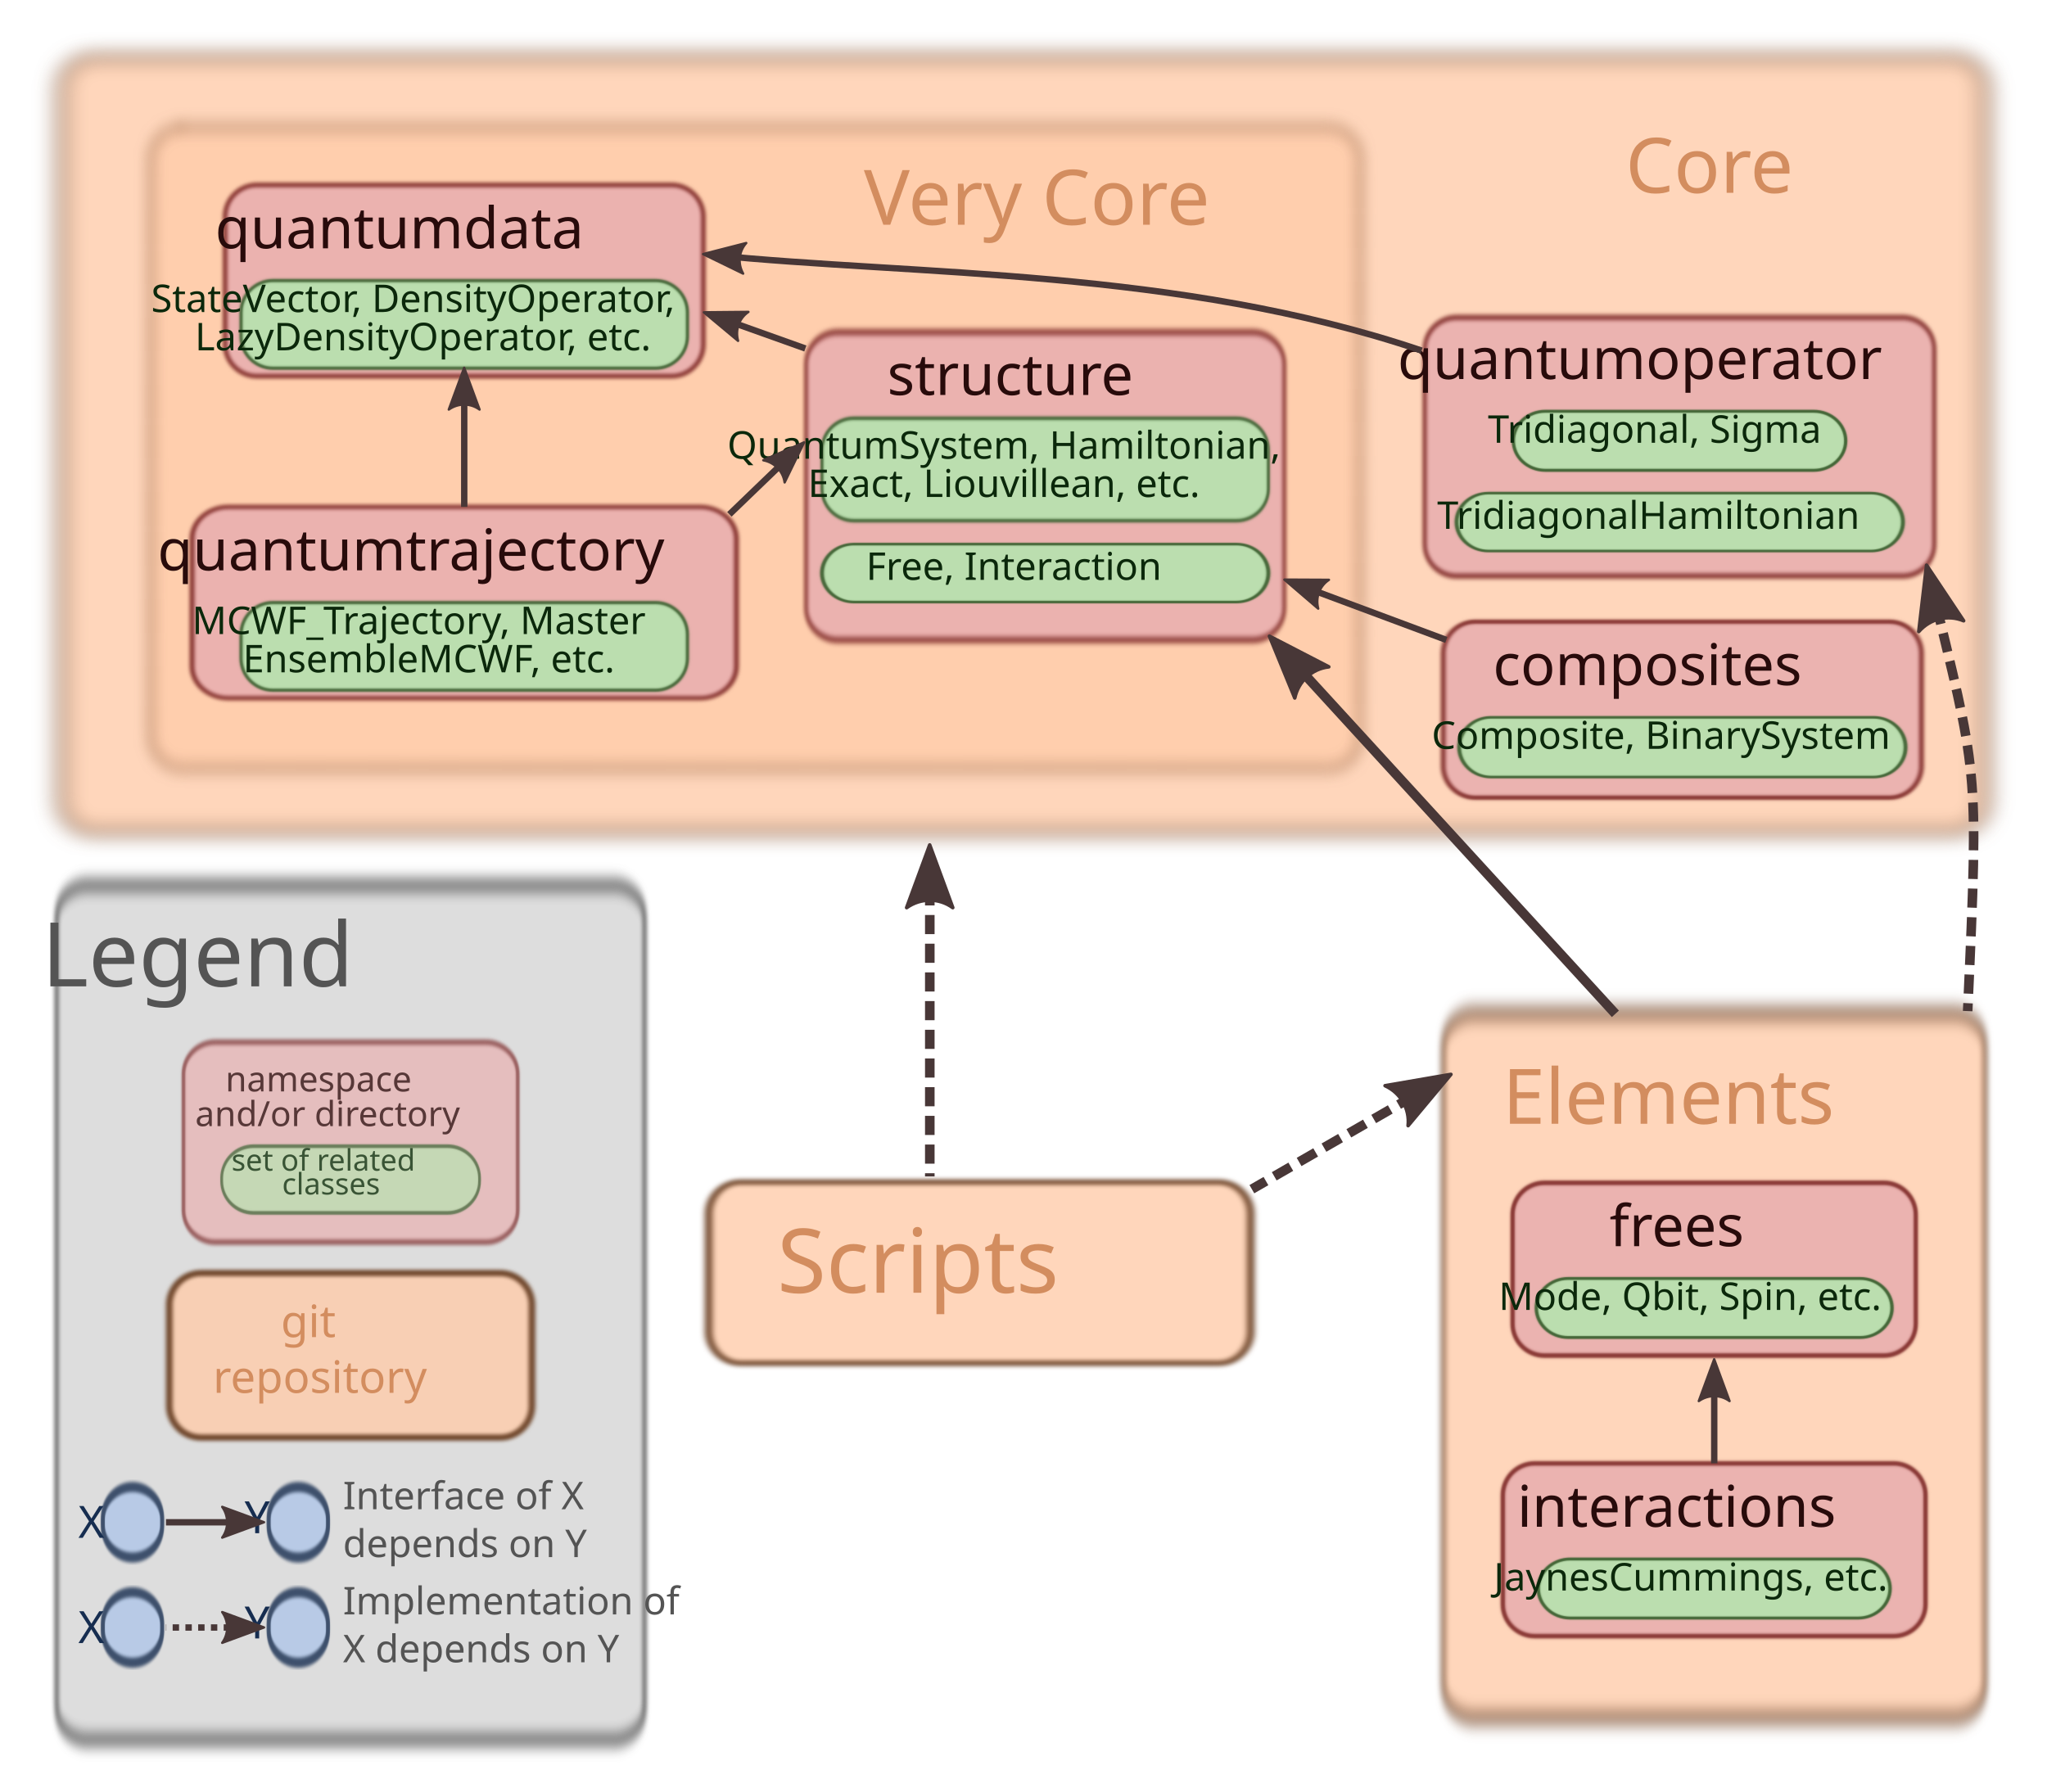
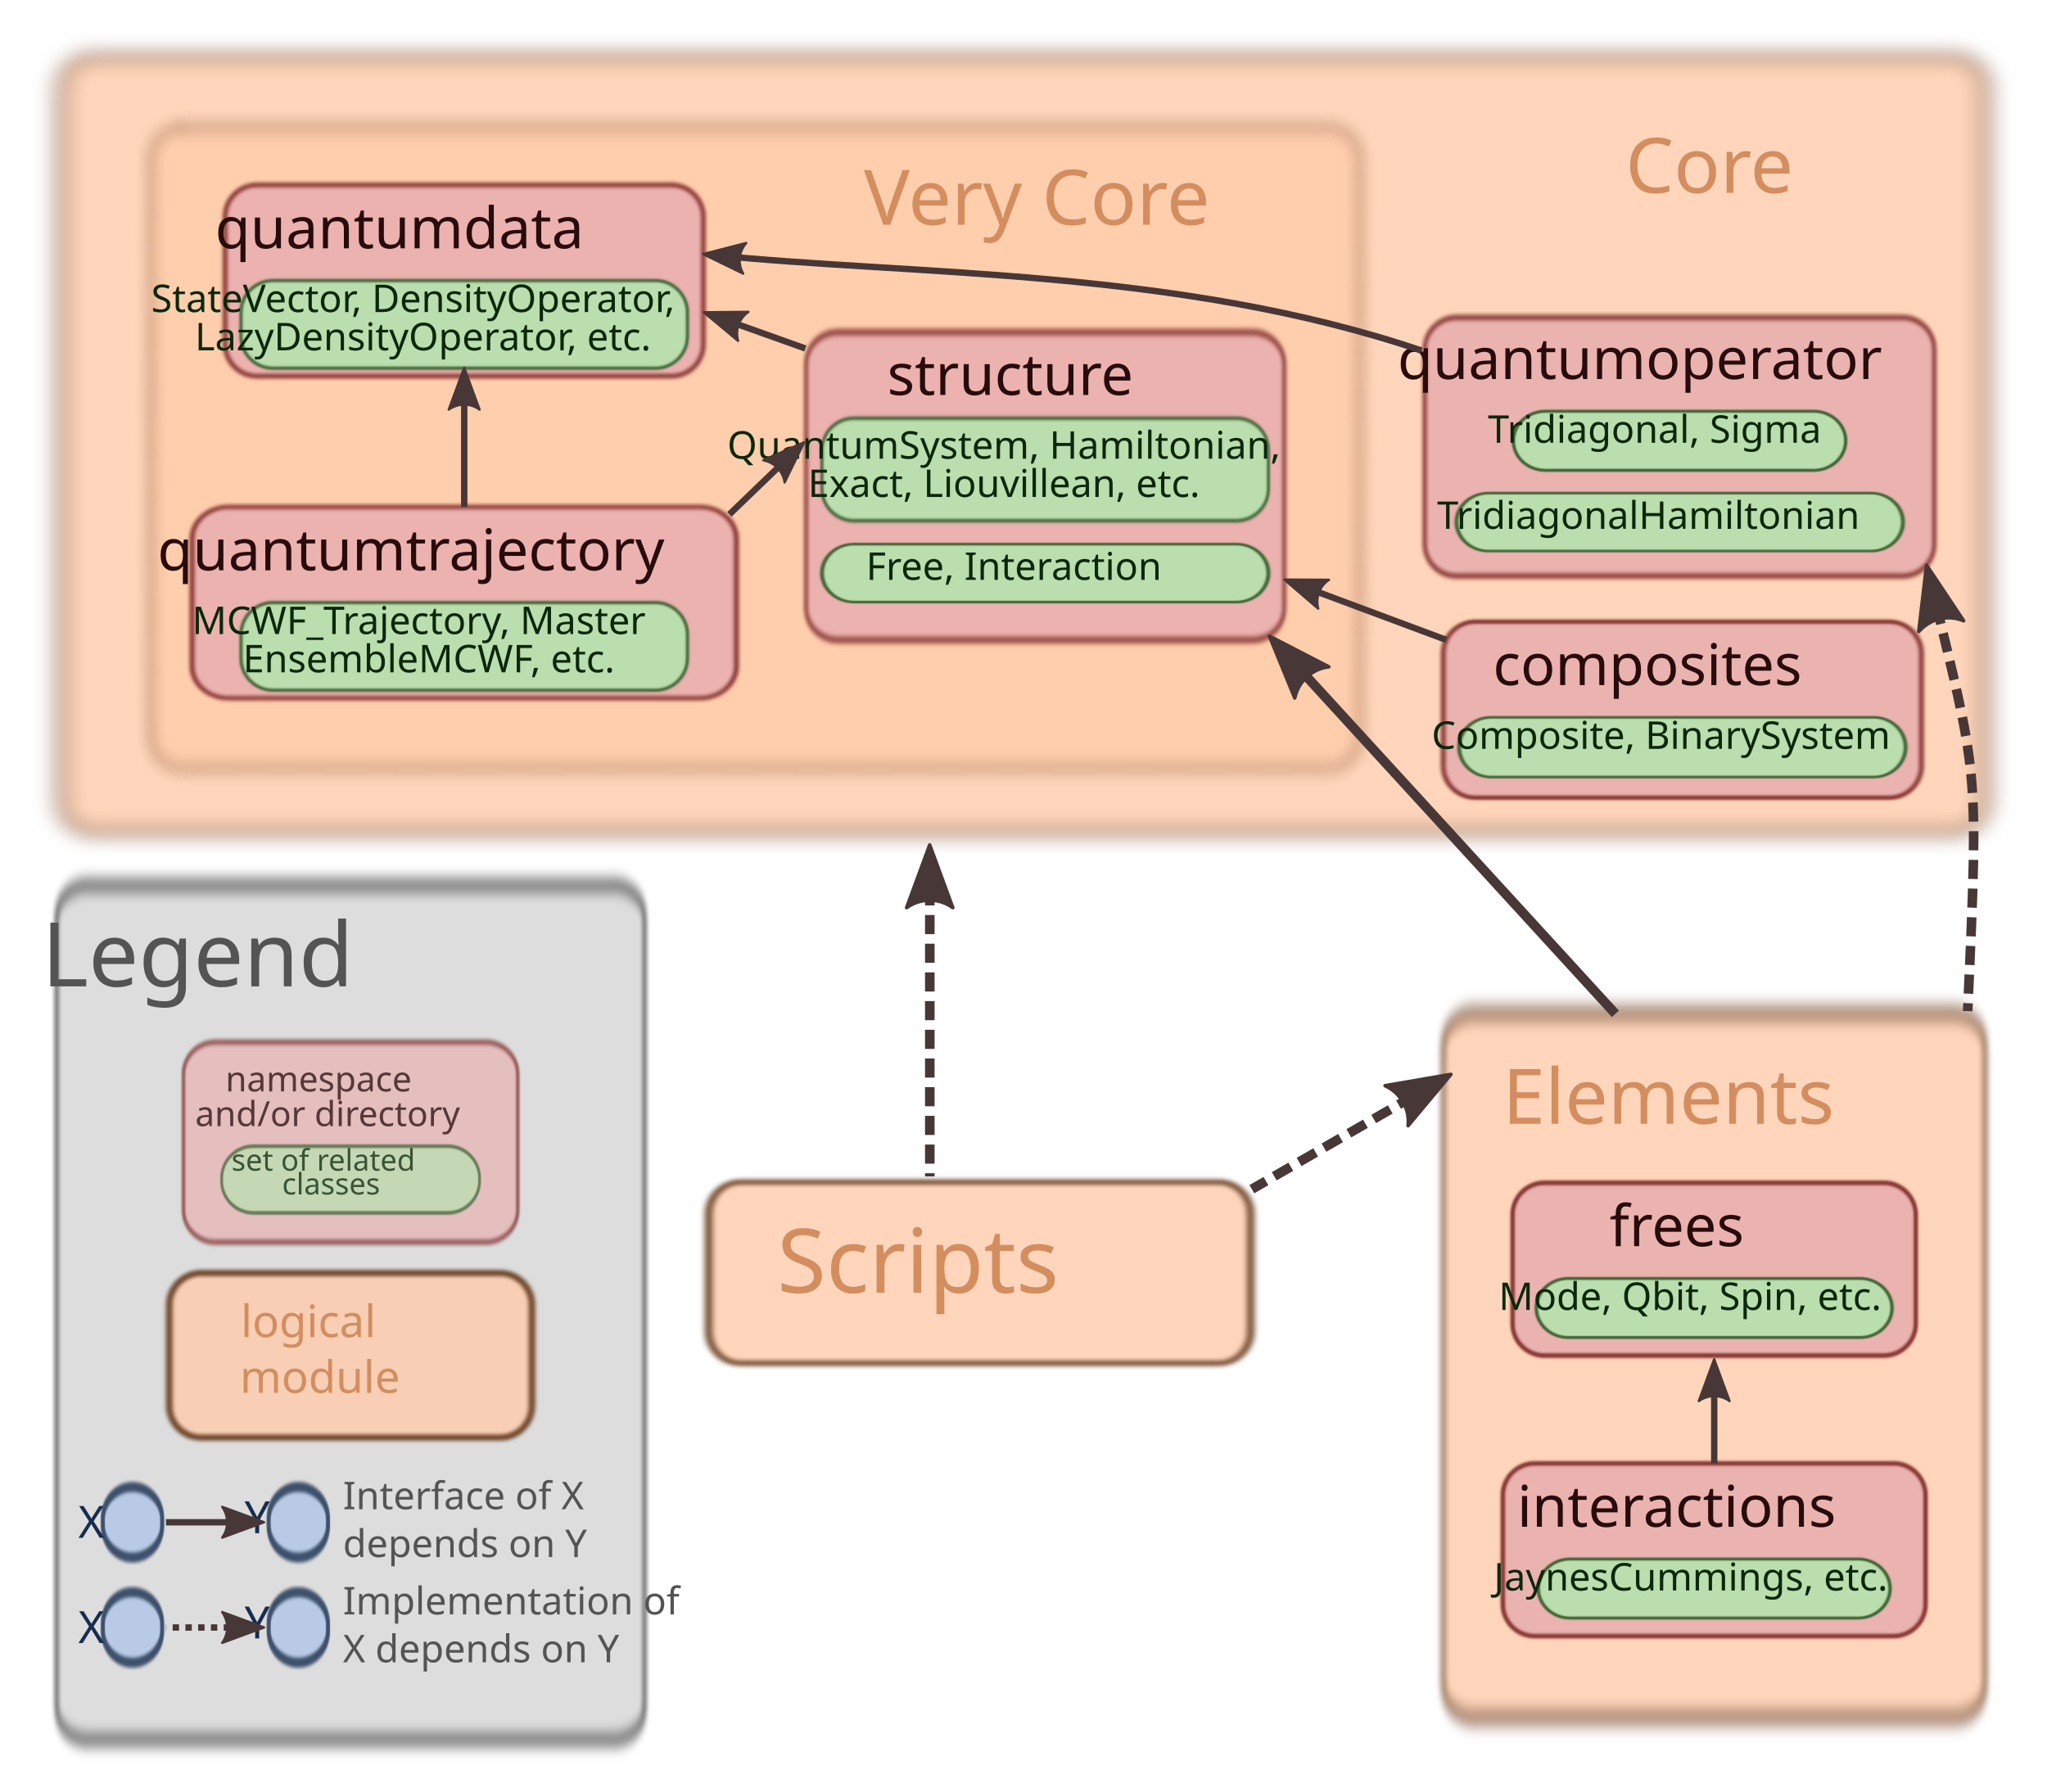
<svg xmlns="http://www.w3.org/2000/svg" width="1283.874" height="1124.037" id="svg2" version="1.1">
  <defs id="defs4">
    <marker orient="auto" refY="0" refX="0" id="Arrow2Sstart" style="overflow:visible">
      <path id="path4084" style="fill-rule:evenodd;stroke-width:0.625;stroke-linejoin:round" d="M 8.719,4.034 -2.207,0.016 8.719,-4.002 c -1.745,2.372 -1.735,5.617 -6e-7,8.035 z" transform="matrix(0.3,0,0,0.3,-0.69,0)" />
    </marker>
    <marker orient="auto" refY="0" refX="0" id="Arrow2Mend" style="overflow:visible">
      <path id="path4081" style="fill-rule:evenodd;stroke-width:0.625;stroke-linejoin:round" d="M 8.719,4.034 -2.207,0.016 8.719,-4.002 c -1.745,2.372 -1.735,5.617 -6e-7,8.035 z" transform="scale(-0.6,-0.6)" />
    </marker>
    <marker orient="auto" refY="0" refX="0" id="Arrow2Mstart" style="overflow:visible">
      <path id="path4078" style="fill-rule:evenodd;stroke-width:0.625;stroke-linejoin:round" d="M 8.719,4.034 -2.207,0.016 8.719,-4.002 c -1.745,2.372 -1.735,5.617 -6e-7,8.035 z" transform="scale(0.6,0.6)" />
    </marker>
    <marker orient="auto" refY="0" refX="0" id="Arrow1Mstart" style="overflow:visible">
      <path id="path4060" d="M 0,0 5,-5 -12.5,0 5,5 0,0 z" style="fill-rule:evenodd;stroke:#000000;stroke-width:1pt" transform="matrix(0.4,0,0,0.4,4,0)" />
    </marker>
    <marker orient="auto" refY="0" refX="0" id="Arrow1Lstart" style="overflow:visible">
      <path id="path4054" d="M 0,0 5,-5 -12.5,0 5,5 0,0 z" style="fill-rule:evenodd;stroke:#000000;stroke-width:1pt" transform="matrix(0.8,0,0,0.8,10,0)" />
    </marker>
    <filter id="filter3765" color-interpolation-filters="sRGB">
      <feGaussianBlur stdDeviation="1.05" id="feGaussianBlur3767" />
    </filter>
    <filter id="filter3792" color-interpolation-filters="sRGB">
      <feGaussianBlur stdDeviation="0.838" id="feGaussianBlur3794" />
    </filter>
    <marker orient="auto" refY="0" refX="0" id="Arrow2Mstart0" style="overflow:visible">
      <path id="path6999" style="fill:#483737;fill-rule:evenodd;stroke:#483737;stroke-width:0.625;stroke-linejoin:round" d="M 8.719,4.034 -2.207,0.016 8.719,-4.002 c -1.745,2.372 -1.735,5.617 -6e-7,8.035 z" transform="scale(0.6,0.6)" />
    </marker>
    <filter id="filter3857" color-interpolation-filters="sRGB">
      <feGaussianBlur id="feGaussianBlur3859" stdDeviation="4.162" />
    </filter>
    <marker orient="auto" refY="0" refX="0" id="Arrow2Mstartn" style="overflow:visible">
      <path id="path4131" style="fill:#6c5353;fill-rule:evenodd;stroke:#6c5353;stroke-width:0.625;stroke-linejoin:round" d="M 8.719,4.034 -2.207,0.016 8.719,-4.002 c -1.745,2.372 -1.735,5.617 -6e-7,8.035 z" transform="scale(0.6,0.6)" />
    </marker>
    <marker orient="auto" refY="0" refX="0" id="Arrow2MstartZ" style="overflow:visible">
      <path id="path4134" style="fill:#6c5353;fill-rule:evenodd;stroke:#6c5353;stroke-width:0.625;stroke-linejoin:round" d="M 8.719,4.034 -2.207,0.016 8.719,-4.002 c -1.745,2.372 -1.735,5.617 -6e-7,8.035 z" transform="scale(0.6,0.6)" />
    </marker>
    <marker orient="auto" refY="0" refX="0" id="Arrow2Mstartd" style="overflow:visible">
      <path id="path4137" style="fill:#ac9393;fill-rule:evenodd;stroke:#ac9393;stroke-width:0.625;stroke-linejoin:round" d="M 8.719,4.034 -2.207,0.016 8.719,-4.002 c -1.745,2.372 -1.735,5.617 -6e-7,8.035 z" transform="scale(0.6,0.6)" />
    </marker>
    <marker orient="auto" refY="0" refX="0" id="Arrow2Mstartm" style="overflow:visible">
      <path id="path4140" style="fill:#6c5353;fill-rule:evenodd;stroke:#6c5353;stroke-width:0.625;stroke-linejoin:round" d="M 8.719,4.034 -2.207,0.016 8.719,-4.002 c -1.745,2.372 -1.735,5.617 -6e-7,8.035 z" transform="scale(0.6,0.6)" />
    </marker>
    <marker orient="auto" refY="0" refX="0" id="Arrow2MstartH" style="overflow:visible">
      <path id="path4143" style="fill:#6c5353;fill-rule:evenodd;stroke:#6c5353;stroke-width:0.625;stroke-linejoin:round" d="M 8.719,4.034 -2.207,0.016 8.719,-4.002 c -1.745,2.372 -1.735,5.617 -6e-7,8.035 z" transform="scale(0.6,0.6)" />
    </marker>
    <marker orient="auto" refY="0" refX="0" id="Arrow2MstartnY" style="overflow:visible">
      <path id="path4360" style="fill:#483737;fill-rule:evenodd;stroke:#483737;stroke-width:0.625;stroke-linejoin:round" d="M 8.719,4.034 -2.207,0.016 8.719,-4.002 c -1.745,2.372 -1.735,5.617 -6e-7,8.035 z" transform="scale(0.6,0.6)" />
    </marker>
    <marker orient="auto" refY="0" refX="0" id="Arrow2MstartZK" style="overflow:visible">
      <path id="path4363" style="fill:#483737;fill-rule:evenodd;stroke:#483737;stroke-width:0.625;stroke-linejoin:round" d="M 8.719,4.034 -2.207,0.016 8.719,-4.002 c -1.745,2.372 -1.735,5.617 -6e-7,8.035 z" transform="scale(0.6,0.6)" />
    </marker>
    <marker orient="auto" refY="0" refX="0" id="Arrow2Mstartdd" style="overflow:visible">
      <path id="path4366" style="fill:#483737;fill-rule:evenodd;stroke:#483737;stroke-width:0.625;stroke-linejoin:round" d="M 8.719,4.034 -2.207,0.016 8.719,-4.002 c -1.745,2.372 -1.735,5.617 -6e-7,8.035 z" transform="scale(0.6,0.6)" />
    </marker>
    <marker orient="auto" refY="0" refX="0" id="Arrow2Mstartmk" style="overflow:visible">
      <path id="path4369" style="fill:#483737;fill-rule:evenodd;stroke:#483737;stroke-width:0.625;stroke-linejoin:round" d="M 8.719,4.034 -2.207,0.016 8.719,-4.002 c -1.745,2.372 -1.735,5.617 -6e-7,8.035 z" transform="scale(0.6,0.6)" />
    </marker>
    <marker orient="auto" refY="0" refX="0" id="Arrow2MstartHZ" style="overflow:visible">
      <path id="path4372" style="fill:#483737;fill-rule:evenodd;stroke:#483737;stroke-width:0.625;stroke-linejoin:round" d="M 8.719,4.034 -2.207,0.016 8.719,-4.002 c -1.745,2.372 -1.735,5.617 -6e-7,8.035 z" transform="scale(0.6,0.6)" />
    </marker>
    <filter id="filter4630" color-interpolation-filters="sRGB">
      <feGaussianBlur stdDeviation="2.872" id="feGaussianBlur4632" />
    </filter>
    <filter id="filter4785" color-interpolation-filters="sRGB">
      <feGaussianBlur stdDeviation="9.572" id="feGaussianBlur4787" />
    </filter>
  </defs>
  <g style="display:inline" id="layer2" transform="translate(-36.83285,-194.3655)">
    <rect transform="matrix(1.610269,0,0,1.352481,-102.2101,-165.5376)" ry="14.788" rx="12.42" y="292.362" x="110" height="360" width="750" id="rect3851" style="opacity:0.8;fill:#ffccaa;fill-opacity:1;fill-rule:nonzero;stroke:#552200;stroke-width:2.71;stroke-miterlimit:4;stroke-dasharray:none;display:inline;filter:url(#filter3857)" />
    <rect style="opacity:0.8;fill:#ffccaa;fill-opacity:1;fill-rule:nonzero;stroke:#552200;stroke-width:3.762;stroke-miterlimit:4;stroke-dasharray:3.762, 3.762;stroke-dashoffset:0;display:inline;filter:url(#filter3857)" id="rect3993" width="750" height="360" x="110" y="292.362" rx="19.777" ry="17.887" transform="matrix(1.0113,0,0,1.118142,20.19506,-52.80513)" />
    <text xml:space="preserve" style="font-size:48px;font-style:normal;font-variant:normal;font-weight:normal;font-stretch:normal;text-align:end;line-height:125%;letter-spacing:0px;word-spacing:0px;writing-mode:lr-tb;text-anchor:end;fill:#d38d5f;fill-opacity:1;stroke:none;display:inline;font-family:Charlemagne Std;-inkscape-font-specification:Charlemagne Std" x="858.047" y="335.333" id="text4039">
      <tspan y="335.333" x="858.047" id="tspan4461">Very Core</tspan>
    </text>
    <rect transform="matrix(0.491879,0,0,1.490627,18.17121,313.7003)" ry="13.417" rx="40.66" y="292.362" x="110" height="360" width="750" id="rect3065" style="opacity:0.8;fill:#d5d5d5;fill-opacity:1;fill-rule:nonzero;stroke:#2b2b2b;stroke-width:4.671;stroke-miterlimit:4;stroke-opacity:1;stroke-dasharray:none;stroke-dashoffset:0;display:inline;filter:url(#filter4630)" />
    <text id="text3861" y="812.528" x="331.471" style="font-size:55.916px;font-style:normal;font-variant:normal;font-weight:normal;font-stretch:normal;text-align:end;line-height:125%;letter-spacing:0px;word-spacing:0px;writing-mode:lr-tb;text-anchor:end;fill:#545454;fill-opacity:1;stroke:none;display:inline;font-family:Clairvaux LT Std;-inkscape-font-specification:Clairvaux LT Std" xml:space="preserve" transform="scale(0.9992578,1.000743)">
      <tspan y="812.528" x="331.471" id="tspan3871">Legend</tspan>
    </text>
    <text id="text3873" y="315.333" x="1224.046" style="font-size:48px;font-style:normal;font-variant:normal;font-weight:normal;font-stretch:normal;text-align:end;line-height:125%;letter-spacing:0px;word-spacing:0px;writing-mode:lr-tb;text-anchor:end;fill:#d38d5f;fill-opacity:1;stroke:none;display:inline;font-family:Charlemagne Std;-inkscape-font-specification:Charlemagne Std" xml:space="preserve">
      <tspan y="315.333" x="1224.046" id="tspan3877">Core</tspan>
    </text>
    <rect style="opacity:0.8;fill:#ffccaa;fill-opacity:1;fill-rule:nonzero;stroke:#552200;stroke-width:13.563;stroke-miterlimit:4;stroke-dasharray:none;display:inline;filter:url(#filter3857)" id="rect4602" width="750" height="360" x="110" y="292.362" rx="65.937" ry="69.743" transform="matrix(0.3033208,0,0,0.2867686,109.6219,909.1304)" />
    <text xml:space="preserve" style="font-size:27.958px;font-style:normal;font-variant:normal;font-weight:normal;font-stretch:normal;text-align:center;line-height:125%;letter-spacing:0px;word-spacing:0px;writing-mode:lr-tb;text-anchor:middle;fill:#d38d5f;fill-opacity:1;stroke:none;display:inline;font-family:Charlemagne Std;-inkscape-font-specification:Charlemagne Std" x="255.849" y="1032.39" id="text4604" transform="scale(0.9992578,1.000743)">
-       <tspan id="tspan4608" x="255.849" y="1032.39">git</tspan>
-       <tspan id="tspan4610" x="255.849" y="1067.337">repository</tspan>
+       <tspan id="tspan4608" x="255.849" y="1032.39">logical</tspan>
+       <tspan id="tspan4610" x="255.849" y="1067.337">module</tspan>
    </text>
    <rect style="opacity:0.8;fill:#ffccaa;fill-opacity:1;fill-rule:nonzero;stroke:#552200;stroke-width:5.359;stroke-miterlimit:4;stroke-dasharray:none;display:inline;filter:url(#filter3857)" id="rect4612" width="750" height="360" x="110" y="292.362" rx="44.118" ry="16.272" transform="matrix(0.4533333,0,0,1.229126,892.0949,470.5269)" />
    <text xml:space="preserve" style="font-size:48px;font-style:normal;font-variant:normal;font-weight:normal;font-stretch:normal;text-align:end;line-height:125%;letter-spacing:0px;word-spacing:0px;writing-mode:lr-tb;text-anchor:end;fill:#d38d5f;fill-opacity:1;stroke:none;display:inline;font-family:Charlemagne Std;-inkscape-font-specification:Charlemagne Std" x="1249.702" y="899.333" id="text4614">
      <tspan id="tspan4705" x="1249.702" y="899.333">Elements</tspan>
    </text>
    <rect transform="matrix(0.4533333,0,0,0.315877,431.4206,843.5263)" ry="63.316" rx="44.118" y="292.362" x="110" height="360" width="750" id="rect4709" style="opacity:0.8;fill:#ffccaa;fill-opacity:1;fill-rule:nonzero;stroke:#552200;stroke-width:10.57;stroke-miterlimit:4;stroke-dasharray:none;display:inline;filter:url(#filter3857)" />
    <text id="text4711" y="1005.333" x="773.702" style="font-size:56px;font-style:normal;font-variant:normal;font-weight:normal;font-stretch:normal;text-align:end;line-height:125%;letter-spacing:0px;word-spacing:0px;writing-mode:lr-tb;text-anchor:end;fill:#d38d5f;fill-opacity:1;stroke:none;display:inline;font-family:Charlemagne Std;-inkscape-font-specification:Charlemagne Std" xml:space="preserve">
      <tspan id="tspan4715" x="773.702" y="1005.333">Scripts</tspan>
    </text>
    <rect transform="matrix(0.04965953,0,0,0.1229224,95.85743,1091.232)" ry="162.704" rx="402.742" y="292.362" x="110" height="360" width="750" id="rect4739" style="opacity:0.8;fill:#afc6e9;fill-opacity:1;fill-rule:nonzero;stroke:#162d50;stroke-width:51.197;stroke-miterlimit:4;stroke-dasharray:none;display:inline;filter:url(#filter4785)" />
    <rect style="opacity:0.8;fill:#afc6e9;fill-opacity:1;fill-rule:nonzero;stroke:#162d50;stroke-width:51.197;stroke-miterlimit:4;stroke-dasharray:none;display:inline;filter:url(#filter4785)" id="rect4789" width="750" height="360" x="110" y="292.362" rx="402.742" ry="162.704" transform="matrix(0.04965953,0,0,0.1229224,199.8574,1091.232)" />
    <text transform="scale(0.9992578,1.000743)" xml:space="preserve" style="font-size:24px;font-style:normal;font-variant:normal;font-weight:normal;font-stretch:normal;text-align:start;line-height:125%;letter-spacing:0px;word-spacing:0px;writing-mode:lr-tb;text-anchor:start;fill:#545454;fill-opacity:1;stroke:none;display:inline;font-family:Clairvaux LT Std;-inkscape-font-specification:Clairvaux LT Std" x="252.122" y="1140.285" id="text4817">
      <tspan id="tspan4821" x="252.122" y="1140.285">Interface of X</tspan>
      <tspan id="tspan4823" x="252.122" y="1170.285">depends on Y</tspan>
    </text>
  </g>
  <g style="display:inline" id="layer1" transform="translate(-36.83285,-194.3655)">
    <text xml:space="preserve" style="font-size:36px;font-style:normal;font-variant:normal;font-weight:normal;font-stretch:normal;text-align:center;line-height:100%;letter-spacing:0px;word-spacing:0px;writing-mode:lr-tb;text-anchor:middle;fill:#000000;fill-opacity:1;stroke:none;font-family:Brioso Pro;-inkscape-font-specification:Brioso Pro" x="331.071" y="125.219" id="text2989">
      <tspan id="tspan2991" x="331.071" y="125.219" />
    </text>
    <g id="g4024" transform="translate(-42,-152)">
      <g id="g3802">
        <rect style="opacity:0.9;fill:#e9afaf;fill-opacity:1;stroke:#782121;stroke-width:2.8;stroke-miterlimit:4;stroke-dasharray:none;filter:url(#filter3765)" id="rect2991" width="300" height="120" x="220" y="462.362" rx="20" ry="20" />
        <text xml:space="preserve" style="font-size:36px;font-style:normal;font-variant:normal;font-weight:normal;font-stretch:normal;text-align:center;line-height:100%;letter-spacing:0px;word-spacing:0px;writing-mode:lr-tb;text-anchor:middle;fill:#280b0b;fill-opacity:1;stroke:none;font-family:Carolina LT Std;-inkscape-font-specification:Carolina LT Std" x="371.484" y="502.125" id="text2986">
          <tspan id="tspan2988" x="371.484" y="502.125">quantumdata</tspan>
        </text>
      </g>
      <g id="g3796">
        <rect style="opacity:0.8;fill:#afe9af;fill-opacity:1;fill-rule:nonzero;stroke:#165016;stroke-width:2;stroke-miterlimit:4;stroke-dasharray:none;filter:url(#filter3792)" id="rect2994" width="280" height="55" x="230" y="522.362" rx="20" ry="20" />
        <text xml:space="preserve" style="font-size:24px;font-style:normal;font-variant:normal;font-weight:normal;font-stretch:normal;text-align:center;line-height:100%;letter-spacing:0px;word-spacing:0px;writing-mode:lr-tb;text-anchor:middle;fill:#0b280b;fill-opacity:1;stroke:none;font-family:Silentium Pro;-inkscape-font-specification:Silentium Pro" x="372.199" y="542.125" id="text2990">
          <tspan id="tspan2992" x="372.199" y="542.125">StateVector, DensityOperator,</tspan>
          <tspan x="372.199" y="566.125" id="tspan2994">LazyDensityOperator, etc.</tspan>
        </text>
      </g>
    </g>
    <g id="g4035" transform="translate(-44.56549,-108)">
      <rect transform="matrix(1.138211,0,0,1,-48.57273,-5.2800142e-6)" style="opacity:0.9;fill:#e9afaf;fill-opacity:1;stroke:#782121;stroke-width:2.624;stroke-miterlimit:4;stroke-dasharray:none;filter:url(#filter3765)" id="rect3809" width="300" height="120" x="220" y="620.362" rx="20" ry="20" />
      <text xml:space="preserve" style="font-size:36px;font-style:normal;font-variant:normal;font-weight:normal;font-stretch:normal;text-align:center;line-height:100%;letter-spacing:0px;word-spacing:0px;writing-mode:lr-tb;text-anchor:middle;fill:#280b0b;fill-opacity:1;stroke:none;font-family:Carolina LT Std;-inkscape-font-specification:Carolina LT Std" x="371.911" y="660.125" id="text3811">
        <tspan y="660.125" x="371.911" id="tspan3828">quantumtrajectory</tspan>
      </text>
      <rect style="opacity:0.8;fill:#afe9af;fill-opacity:1;fill-rule:nonzero;stroke:#165016;stroke-width:2;stroke-miterlimit:4;stroke-dasharray:none;filter:url(#filter3792)" id="rect3817" width="280" height="55" x="232.565" y="680.362" rx="20" ry="20" />
      <text xml:space="preserve" style="font-size:24px;font-style:normal;font-variant:normal;font-weight:normal;font-stretch:normal;text-align:center;line-height:100%;letter-spacing:0px;word-spacing:0px;writing-mode:lr-tb;text-anchor:middle;fill:#0b280b;fill-opacity:1;stroke:none;font-family:Silentium Pro;-inkscape-font-specification:Silentium Pro" x="372.199" y="700.125" id="text3819">
        <tspan id="tspan3876" x="372.199" y="700.125">MCWF_Trajectory, Master</tspan>
        <tspan id="tspan3878" x="372.199" y="724.125">EnsembleMCWF, etc.</tspan>
      </text>
    </g>
    <rect ry="12.423" rx="20" y="462.362" x="570.375" height="120" width="300" id="rect3882" style="opacity:0.9;fill:#e9afaf;fill-opacity:1;stroke:#782121;stroke-width:2.207;stroke-miterlimit:4;stroke-dasharray:none;filter:url(#filter3765)" transform="matrix(1,0,0,1.609897,-28,-341.6163)" />
    <text id="text3884" y="442.125" x="693.859" style="font-size:36px;font-style:normal;font-variant:normal;font-weight:normal;font-stretch:normal;text-align:center;line-height:100%;letter-spacing:0px;word-spacing:0px;writing-mode:lr-tb;text-anchor:middle;fill:#280b0b;fill-opacity:1;stroke:none;font-family:Carolina LT Std;-inkscape-font-specification:Carolina LT Std" xml:space="preserve">
      <tspan y="442.125" x="693.859" id="tspan3901">structure</tspan>
    </text>
    <g id="g3955">
      <rect transform="matrix(1,0,0,1.169095,-28,-153.9691)" style="opacity:0.8;fill:#afe9af;fill-opacity:1;fill-rule:nonzero;stroke:#165016;stroke-width:1.85;stroke-miterlimit:4;stroke-dasharray:none;filter:url(#filter3792)" id="rect3890" width="280" height="55" x="580.375" y="522.362" rx="20" ry="17.107" />
      <text xml:space="preserve" style="font-size:24px;font-style:normal;font-variant:normal;font-weight:normal;font-stretch:normal;text-align:center;line-height:100%;letter-spacing:0px;word-spacing:0px;writing-mode:lr-tb;text-anchor:middle;fill:#0b280b;fill-opacity:1;stroke:none;font-family:Silentium Pro;-inkscape-font-specification:Silentium Pro" x="694.574" y="482.125" id="text3892">
        <tspan id="tspan3967" x="694.574" y="482.125">QuantumSystem, Hamiltonian,</tspan>
        <tspan id="tspan3969" x="694.574" y="506.125">Exact, Liouvillean, etc.</tspan>
        <tspan id="tspan3971" x="694.574" y="530.125" />
      </text>
    </g>
    <g id="g3933">
      <rect ry="30.267" rx="20" y="522.362" x="580.375" height="55" width="280" id="rect3973" style="opacity:0.8;fill:#afe9af;fill-opacity:1;fill-rule:nonzero;stroke:#165016;stroke-width:2.46;stroke-miterlimit:4;stroke-dasharray:none;filter:url(#filter3792)" transform="matrix(1,0,0,0.660793,-28,190.5271)" />
      <text id="text3975" y="558.125" x="694.574" style="font-size:24px;font-style:normal;font-variant:normal;font-weight:normal;font-stretch:normal;text-align:center;line-height:100%;letter-spacing:0px;word-spacing:0px;writing-mode:lr-tb;text-anchor:middle;fill:#0b280b;fill-opacity:1;stroke:none;font-family:Silentium Pro;-inkscape-font-specification:Silentium Pro" xml:space="preserve">
        <tspan id="tspan3983" x="694.574" y="558.125">Free, Interaction</tspan>
      </text>
    </g>
    <path id="path6220" style="fill:none;stroke:#483737;stroke-width:4;stroke-linecap:butt;stroke-linejoin:miter;stroke-miterlimit:4;stroke-opacity:1;stroke-dasharray:none;marker-start:url(#Arrow2Mstart0)" d="m 328,430.362 0,82" />
    <rect transform="matrix(1.065565,0,0,1.352318,-17.95913,-153.3326)" ry="14.789" rx="18.769" y="404.362" x="890" height="120" width="300" id="rect3869" style="opacity:0.9;fill:#e9afaf;fill-opacity:1;stroke:#782121;stroke-width:2.333;stroke-miterlimit:4;stroke-dasharray:none;filter:url(#filter3765)" />
    <g id="g3938" transform="translate(398,-82)">
      <rect transform="matrix(1,0,0,0.660793,-28,240.5271)" style="opacity:0.8;fill:#afe9af;fill-opacity:1;fill-rule:nonzero;stroke:#165016;stroke-width:2.46;stroke-miterlimit:4;stroke-dasharray:none;filter:url(#filter3792)" id="rect4000" width="280" height="55" x="580.375" y="522.362" rx="20" ry="30.267" />
      <text xml:space="preserve" style="font-size:24px;font-style:normal;font-variant:normal;font-weight:normal;font-stretch:normal;text-align:center;line-height:100%;letter-spacing:0px;word-spacing:0px;writing-mode:lr-tb;text-anchor:middle;fill:#0b280b;fill-opacity:1;stroke:none;font-family:Silentium Pro;-inkscape-font-specification:Silentium Pro" x="694.574" y="608.125" id="text4002">
        <tspan id="tspan4006" x="694.574" y="608.125">TridiagonalHamiltonian</tspan>
      </text>
    </g>
    <text id="text3871" y="432.125" x="1088.745" style="font-size:36px;font-style:normal;font-variant:normal;font-weight:normal;font-stretch:normal;text-align:center;line-height:100%;letter-spacing:0px;word-spacing:0px;writing-mode:lr-tb;text-anchor:middle;fill:#280b0b;fill-opacity:1;stroke:none;font-family:Carolina LT Std;-inkscape-font-specification:Carolina LT Std" xml:space="preserve">
      <tspan y="432.125" x="1088.745" id="tspan3902">quantumoperator</tspan>
    </text>
    <rect transform="matrix(0.7444264,0,0,0.6735701,316.0252,139.5817)" ry="29.693" rx="26.866" y="464.362" x="900" height="55" width="280" id="rect3877" style="opacity:0.8;fill:#afe9af;fill-opacity:1;fill-rule:nonzero;stroke:#165016;stroke-width:2.824;stroke-miterlimit:4;stroke-dasharray:none;filter:url(#filter3792)" />
    <text id="text3879" y="472.125" x="1090.198" style="font-size:24px;font-style:normal;font-variant:normal;font-weight:normal;font-stretch:normal;text-align:center;line-height:100%;letter-spacing:0px;word-spacing:0px;writing-mode:lr-tb;text-anchor:middle;fill:#0b280b;fill-opacity:1;stroke:none;font-family:Silentium Pro;-inkscape-font-specification:Silentium Pro" xml:space="preserve">
      <tspan id="tspan3904" x="1090.198" y="472.125">Tridiagonal, Sigma</tspan>
    </text>
    <rect transform="matrix(1,0,0,0.9201959,0,76.08079)" ry="21.735" rx="20" y="552.362" x="942" height="120" width="300" id="rect4023" style="opacity:0.9;fill:#e9afaf;fill-opacity:1;stroke:#782121;stroke-width:2.919;stroke-miterlimit:4;stroke-dasharray:none;filter:url(#filter3765)" />
    <text id="text4025" y="624.125" x="1093.484" style="font-size:36px;font-style:normal;font-variant:normal;font-weight:normal;font-stretch:normal;text-align:center;line-height:100%;letter-spacing:0px;word-spacing:0px;writing-mode:lr-tb;text-anchor:middle;fill:#280b0b;fill-opacity:1;stroke:none;font-family:Carolina LT Std;-inkscape-font-specification:Carolina LT Std" xml:space="preserve">
      <tspan id="tspan4059" x="1093.484" y="624.125">composites</tspan>
    </text>
    <rect transform="matrix(1,0,0,0.6812259,0,227.2052)" ry="29.359" rx="20" y="612.362" x="952" height="55" width="280" id="rect4031" style="opacity:0.8;fill:#afe9af;fill-opacity:1;fill-rule:nonzero;stroke:#165016;stroke-width:2.423;stroke-miterlimit:4;stroke-dasharray:none;filter:url(#filter3792)" />
    <text id="text4033" y="664.125" x="1094.198" style="font-size:24px;font-style:normal;font-variant:normal;font-weight:normal;font-stretch:normal;text-align:center;line-height:100%;letter-spacing:0px;word-spacing:0px;writing-mode:lr-tb;text-anchor:middle;fill:#0b280b;fill-opacity:1;stroke:none;font-family:Silentium Pro;-inkscape-font-specification:Silentium Pro" xml:space="preserve">
      <tspan id="tspan4061" x="1094.198" y="664.125">Composite, BinarySystem</tspan>
    </text>
    <path id="path4065" d="m 483.298,392.034 58.641,20.943" style="fill:none;stroke:#483737;stroke-width:4;stroke-linecap:butt;stroke-linejoin:miter;stroke-miterlimit:4;stroke-opacity:1;stroke-dasharray:none;marker-start:url(#Arrow2MstartZK)" />
    <path id="path4069" d="m 847.382,559.784 96.58,36.018" style="fill:none;stroke:#483737;stroke-width:4;stroke-linecap:butt;stroke-linejoin:miter;stroke-miterlimit:4;stroke-opacity:1;stroke-dasharray:none;marker-start:url(#Arrow2MstartnY)" />
    <path id="path4267" d="m 483.088,354.257 c 128.478,13.054 292.522,8.317 445.391,60.037" style="fill:none;stroke:#483737;stroke-width:4;stroke-linecap:butt;stroke-linejoin:miter;stroke-miterlimit:4;stroke-opacity:1;stroke-dasharray:none;marker-start:url(#Arrow2MstartHZ)" />
    <rect style="opacity:0.675;fill:#e9afaf;fill-opacity:1;stroke:#782121;stroke-width:3.275;stroke-miterlimit:4;stroke-dasharray:none;filter:url(#filter3765)" id="rect3902" width="300" height="120" x="890" y="404.362" rx="28.617" ry="19.122" transform="matrix(0.6988748,0,0,1.045932,-470.0972,425.1918)" />
    <text xml:space="preserve" style="font-size:21.745px;font-style:normal;font-variant:normal;font-weight:normal;font-stretch:normal;text-align:center;line-height:100%;letter-spacing:0px;word-spacing:0px;writing-mode:lr-tb;text-anchor:middle;opacity:0.75;fill:#280b0b;fill-opacity:1;stroke:none;font-family:Carolina LT Std;-inkscape-font-specification:Carolina LT Std" x="256.593" y="878.378" id="text3904" transform="scale(0.9992578,1.000743)">
      <tspan id="tspan4799" x="256.593" y="878.378">namespace</tspan>
      <tspan id="tspan4801" x="256.593" y="900.123">and/or directory</tspan>
    </text>
    <rect style="opacity:0.6;fill:#afe9af;fill-opacity:1;fill-rule:nonzero;stroke:#165016;stroke-width:3.016;stroke-miterlimit:4;stroke-dasharray:none;filter:url(#filter3792)" id="rect3908" width="280" height="55" x="900" y="464.362" rx="34.62" ry="26.277" transform="matrix(0.5776994,0,0,0.7611311,-344.0749,559.949)" />
    <text xml:space="preserve" style="font-size:18.639px;font-style:normal;font-variant:normal;font-weight:normal;font-stretch:normal;text-align:center;line-height:80%;letter-spacing:0px;word-spacing:0px;writing-mode:lr-tb;text-anchor:middle;opacity:0.75;fill:#0b280b;fill-opacity:1;stroke:none;font-family:Silentium Pro;-inkscape-font-specification:Silentium Pro" x="256.786" y="928.06" id="text3910" transform="scale(0.9992578,1.000743)">
      <tspan id="tspan4578" x="256.786" y="928.06">set of related</tspan>
      <tspan id="tspan4580" x="256.786" y="942.97">classes</tspan>
    </text>
    <rect style="opacity:0.9;fill:#e9afaf;fill-opacity:1;stroke:#782121;stroke-width:3.209;stroke-miterlimit:4;stroke-dasharray:none;filter:url(#filter3765)" id="rect4657" width="300" height="120" x="890" y="404.362" rx="23.722" ry="22.142" transform="matrix(0.8430845,0,0,0.9032628,235.1537,571.1169)" />
    <text xml:space="preserve" style="font-size:36px;font-style:normal;font-variant:normal;font-weight:normal;font-stretch:normal;text-align:center;line-height:100%;letter-spacing:0px;word-spacing:0px;writing-mode:lr-tb;text-anchor:middle;fill:#280b0b;fill-opacity:1;stroke:none;font-family:Carolina LT Std;-inkscape-font-specification:Carolina LT Std" x="1111.896" y="976.125" id="text4659">
      <tspan id="tspan4689" x="1111.896" y="976.125">frees</tspan>
    </text>
    <rect style="opacity:0.8;fill:#afe9af;fill-opacity:1;fill-rule:nonzero;stroke:#165016;stroke-width:2.73;stroke-miterlimit:4;stroke-dasharray:none;filter:url(#filter3792)" id="rect4663" width="280" height="55" x="900" y="464.362" rx="25.1" ry="29.693" transform="matrix(0.7968145,0,0,0.6735701,283.2745,683.5817)" />
    <text xml:space="preserve" style="font-size:24px;font-style:normal;font-variant:normal;font-weight:normal;font-stretch:normal;text-align:center;line-height:100%;letter-spacing:0px;word-spacing:0px;writing-mode:lr-tb;text-anchor:middle;fill:#0b280b;fill-opacity:1;stroke:none;font-family:Silentium Pro;-inkscape-font-specification:Silentium Pro" x="1112.449" y="1016.125" id="text4665">
      <tspan id="tspan4691" x="1112.449" y="1016.125">Mode, Qbit, Spin, etc.</tspan>
    </text>
    <rect transform="matrix(0.8837822,0,0,0.9032628,192.8281,747.1169)" ry="22.142" rx="22.63" y="404.362" x="890" height="120" width="300" id="rect4671" style="opacity:0.9;fill:#e9afaf;fill-opacity:1;stroke:#782121;stroke-width:3.134;stroke-miterlimit:4;stroke-dasharray:none;filter:url(#filter3765)" />
    <text id="text4673" y="1152.125" x="1111.806" style="font-size:36px;font-style:normal;font-variant:normal;font-weight:normal;font-stretch:normal;text-align:center;line-height:100%;letter-spacing:0px;word-spacing:0px;writing-mode:lr-tb;text-anchor:middle;fill:#280b0b;fill-opacity:1;stroke:none;font-family:Carolina LT Std;-inkscape-font-specification:Carolina LT Std" xml:space="preserve">
      <tspan id="tspan4699" x="1111.806" y="1152.125">interactions</tspan>
    </text>
    <rect transform="matrix(0.7880831,0,0,0.6735701,292.3551,859.5817)" ry="29.693" rx="25.378" y="464.362" x="900" height="55" width="280" id="rect4677" style="opacity:0.8;fill:#afe9af;fill-opacity:1;fill-rule:nonzero;stroke:#165016;stroke-width:2.745;stroke-miterlimit:4;stroke-dasharray:none;filter:url(#filter3792)" />
    <text id="text4679" y="1192.125" x="1112.893" style="font-size:24px;font-style:normal;font-variant:normal;font-weight:normal;font-stretch:normal;text-align:center;line-height:100%;letter-spacing:0px;word-spacing:0px;writing-mode:lr-tb;text-anchor:middle;fill:#0b280b;fill-opacity:1;stroke:none;font-family:Silentium Pro;-inkscape-font-specification:Silentium Pro" xml:space="preserve">
      <tspan id="tspan4701" x="1112.893" y="1192.125">JaynesCummings, etc.</tspan>
    </text>
    <path style="fill:none;stroke:#483737;stroke-width:4;stroke-linecap:butt;stroke-linejoin:miter;stroke-miterlimit:4;stroke-opacity:1;stroke-dasharray:none;marker-start:url(#Arrow2MstartnY)" d="m 1112,1052.362 0,60" id="path4703" />
    <path id="path4707" d="M 838.425,599.263 1050,830.362" style="fill:none;stroke:#483737;stroke-width:6;stroke-linecap:butt;stroke-linejoin:miter;stroke-miterlimit:4;stroke-opacity:1;stroke-dasharray:none;marker-start:url(#Arrow2MstartnY)" />
    <path style="fill:none;stroke:#483737;stroke-width:6;stroke-linecap:butt;stroke-linejoin:miter;stroke-miterlimit:4;stroke-opacity:1;stroke-dasharray:12, 6;stroke-dashoffset:0;marker-start:url(#Arrow2MstartnY)" d="m 620,732.362 0,200" id="path4717" />
    <path id="path4719" d="m 940,872.362 -118,68" style="fill:none;stroke:#483737;stroke-width:6;stroke-linecap:butt;stroke-linejoin:miter;stroke-miterlimit:4;stroke-opacity:1;stroke-dasharray:12, 6;stroke-dashoffset:0;marker-start:url(#Arrow2MstartnY)" />
    <path style="fill:none;stroke:#483737;stroke-width:4;stroke-linecap:butt;stroke-linejoin:miter;stroke-miterlimit:4;stroke-opacity:1;stroke-dasharray:none;marker-start:url(#Arrow2MstartZK)" d="m 537.366,475.564 -43.047,41.461" id="path4721" />
    <g id="g4866" transform="translate(-2,6)">
      <text xml:space="preserve" style="font-size:27.958px;font-style:normal;font-variant:normal;font-weight:normal;font-stretch:normal;text-align:center;line-height:125%;letter-spacing:0px;word-spacing:0px;writing-mode:lr-tb;text-anchor:middle;fill:#162d50;fill-opacity:1;stroke:none;display:inline;font-family:Clairvaux LT Std;-inkscape-font-specification:Clairvaux LT Std" x="121.646" y="1152.246" id="text4741" transform="scale(0.9992578,1.000743)">
        <tspan y="1152.246" x="121.646" id="tspan4747">X</tspan>
      </text>
      <text transform="scale(0.9992578,1.000743)" id="text4791" y="1149.324" x="225.723" style="font-size:27.958px;font-style:normal;font-variant:normal;font-weight:normal;font-stretch:normal;text-align:center;line-height:125%;letter-spacing:0px;word-spacing:0px;writing-mode:lr-tb;text-anchor:middle;fill:#162d50;fill-opacity:1;stroke:none;display:inline;font-family:Clairvaux LT Std;-inkscape-font-specification:Clairvaux LT Std" xml:space="preserve">
        <tspan y="1149.324" x="225.723" id="tspan4795">Y</tspan>
      </text>
      <rect transform="matrix(0.04965953,0,0,0.1229224,97.85743,1151.232)" ry="162.704" rx="402.742" y="292.362" x="110" height="360" width="750" id="rect4825" style="opacity:0.8;fill:#afc6e9;fill-opacity:1;fill-rule:nonzero;stroke:#162d50;stroke-width:51.197;stroke-miterlimit:4;stroke-dasharray:none;display:inline;filter:url(#filter4785)" />
      <text transform="scale(0.9992578,1.000743)" id="text4827" y="1218.197" x="121.646" style="font-size:27.958px;font-style:normal;font-variant:normal;font-weight:normal;font-stretch:normal;text-align:center;line-height:125%;letter-spacing:0px;word-spacing:0px;writing-mode:lr-tb;text-anchor:middle;fill:#162d50;fill-opacity:1;stroke:none;display:inline;font-family:Clairvaux LT Std;-inkscape-font-specification:Clairvaux LT Std" xml:space="preserve">
        <tspan id="tspan4829" x="121.646" y="1218.197">X</tspan>
      </text>
      <rect style="opacity:0.8;fill:#afc6e9;fill-opacity:1;fill-rule:nonzero;stroke:#162d50;stroke-width:51.197;stroke-miterlimit:4;stroke-dasharray:none;display:inline;filter:url(#filter4785)" id="rect4831" width="750" height="360" x="110" y="292.362" rx="402.742" ry="162.704" transform="matrix(0.04965953,0,0,0.1229224,201.8574,1151.232)" />
      <text xml:space="preserve" style="font-size:27.958px;font-style:normal;font-variant:normal;font-weight:normal;font-stretch:normal;text-align:center;line-height:125%;letter-spacing:0px;word-spacing:0px;writing-mode:lr-tb;text-anchor:middle;fill:#162d50;fill-opacity:1;stroke:none;display:inline;font-family:Clairvaux LT Std;-inkscape-font-specification:Clairvaux LT Std" x="225.723" y="1215.276" id="text4833" transform="scale(0.9992578,1.000743)">
        <tspan id="tspan4835" x="225.723" y="1215.276">Y</tspan>
      </text>
      <text transform="scale(0.9992578,1.000743)" xml:space="preserve" style="font-size:24px;font-style:normal;font-variant:normal;font-weight:normal;font-stretch:normal;text-align:start;line-height:125%;letter-spacing:0px;word-spacing:0px;writing-mode:lr-tb;text-anchor:start;fill:#545454;fill-opacity:1;stroke:none;display:inline;font-family:Clairvaux LT Std;-inkscape-font-specification:Clairvaux LT Std" x="254.123" y="1200.241" id="text4837">
        <tspan id="tspan4849" x="254.123" y="1200.241">Implementation of</tspan>
        <tspan id="tspan4851" x="254.123" y="1230.241">X depends on Y</tspan>
      </text>
      <path id="path4797" style="fill:none;stroke:#483737;stroke-width:4;stroke-linecap:butt;stroke-linejoin:miter;stroke-miterlimit:4;stroke-opacity:1;stroke-dasharray:none;marker-start:url(#Arrow2Mstart0)" d="m 199.128,1143.334 -56.19,0" />
      <path d="m 199.128,1209.334 -56.19,0" style="fill:none;stroke:#483737;stroke-width:4;stroke-linecap:butt;stroke-linejoin:miter;stroke-miterlimit:4;stroke-opacity:1;stroke-dasharray:4, 4;stroke-dashoffset:0;marker-start:url(#Arrow2Mstart0)" id="path4843" />
    </g>
    <path id="path3148" d="m 1247.08,556.63 c 30.231,125.929 31.087,113.443 23.867,272.024" style="fill:none;stroke:#483737;stroke-width:6;stroke-linecap:butt;stroke-linejoin:miter;stroke-miterlimit:4;stroke-opacity:1;stroke-dasharray:12, 6;stroke-dashoffset:0;marker-start:url(#Arrow2MstartnY)" />
  </g>
</svg>
